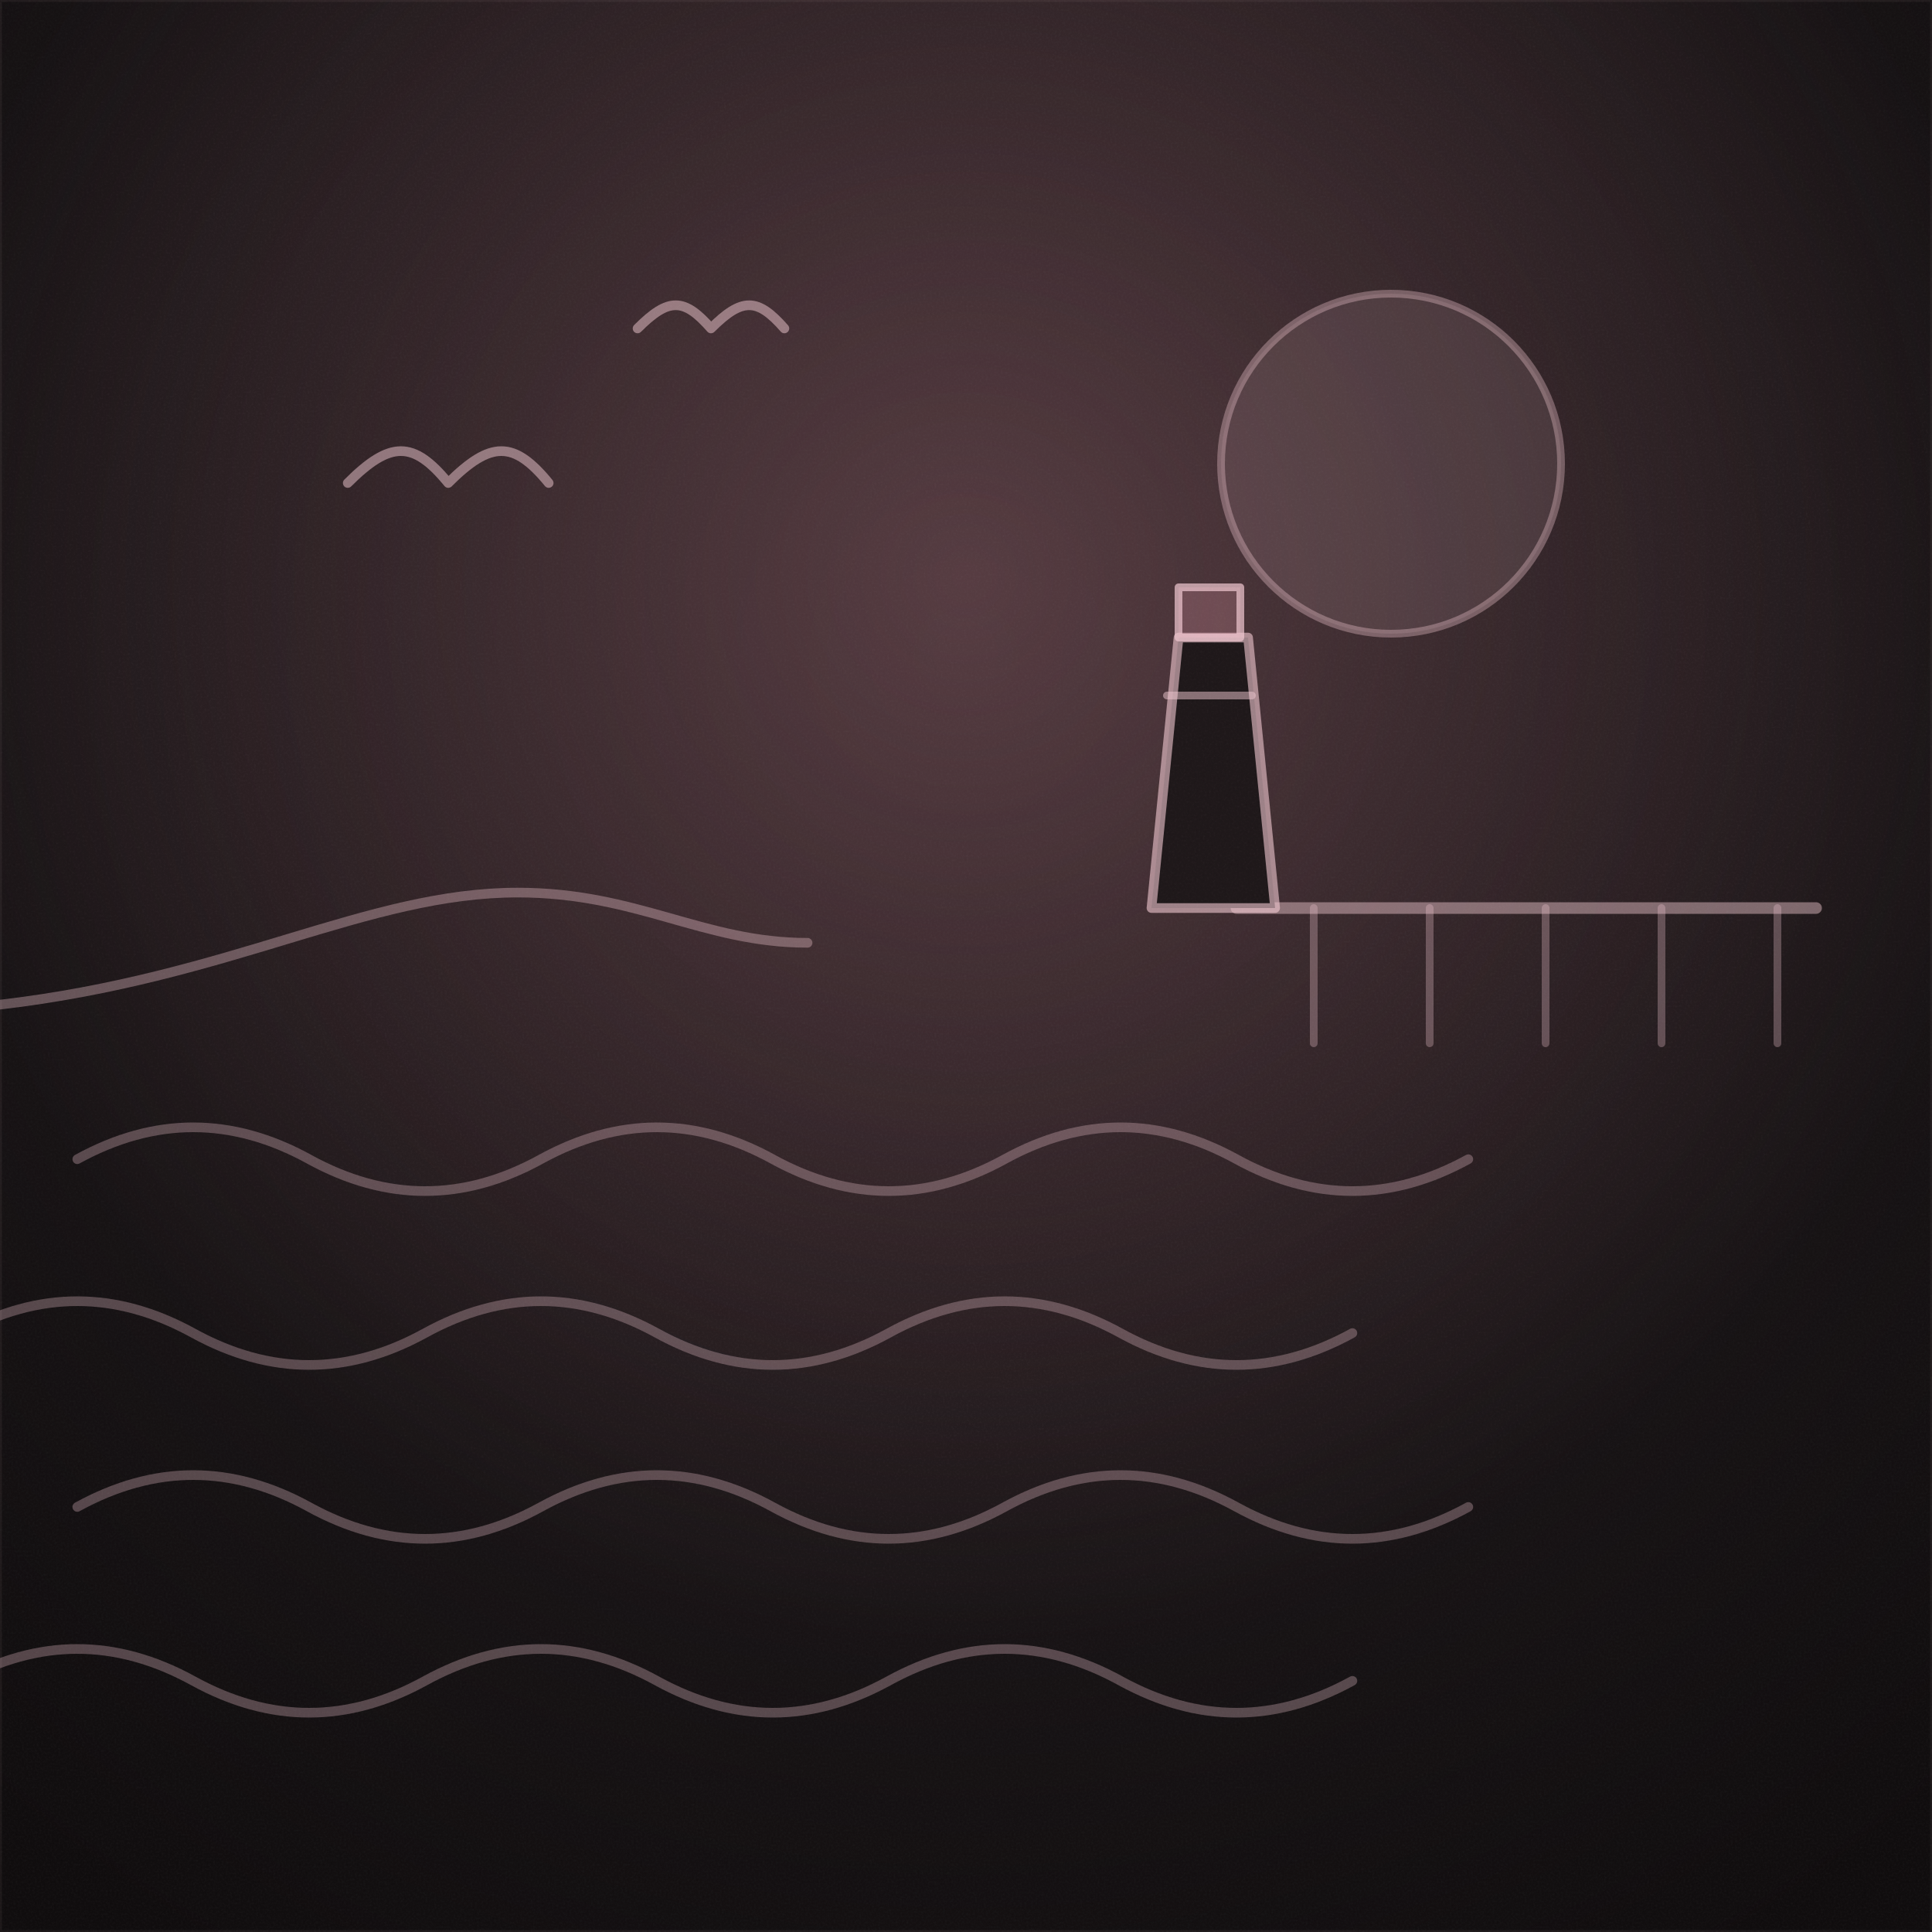
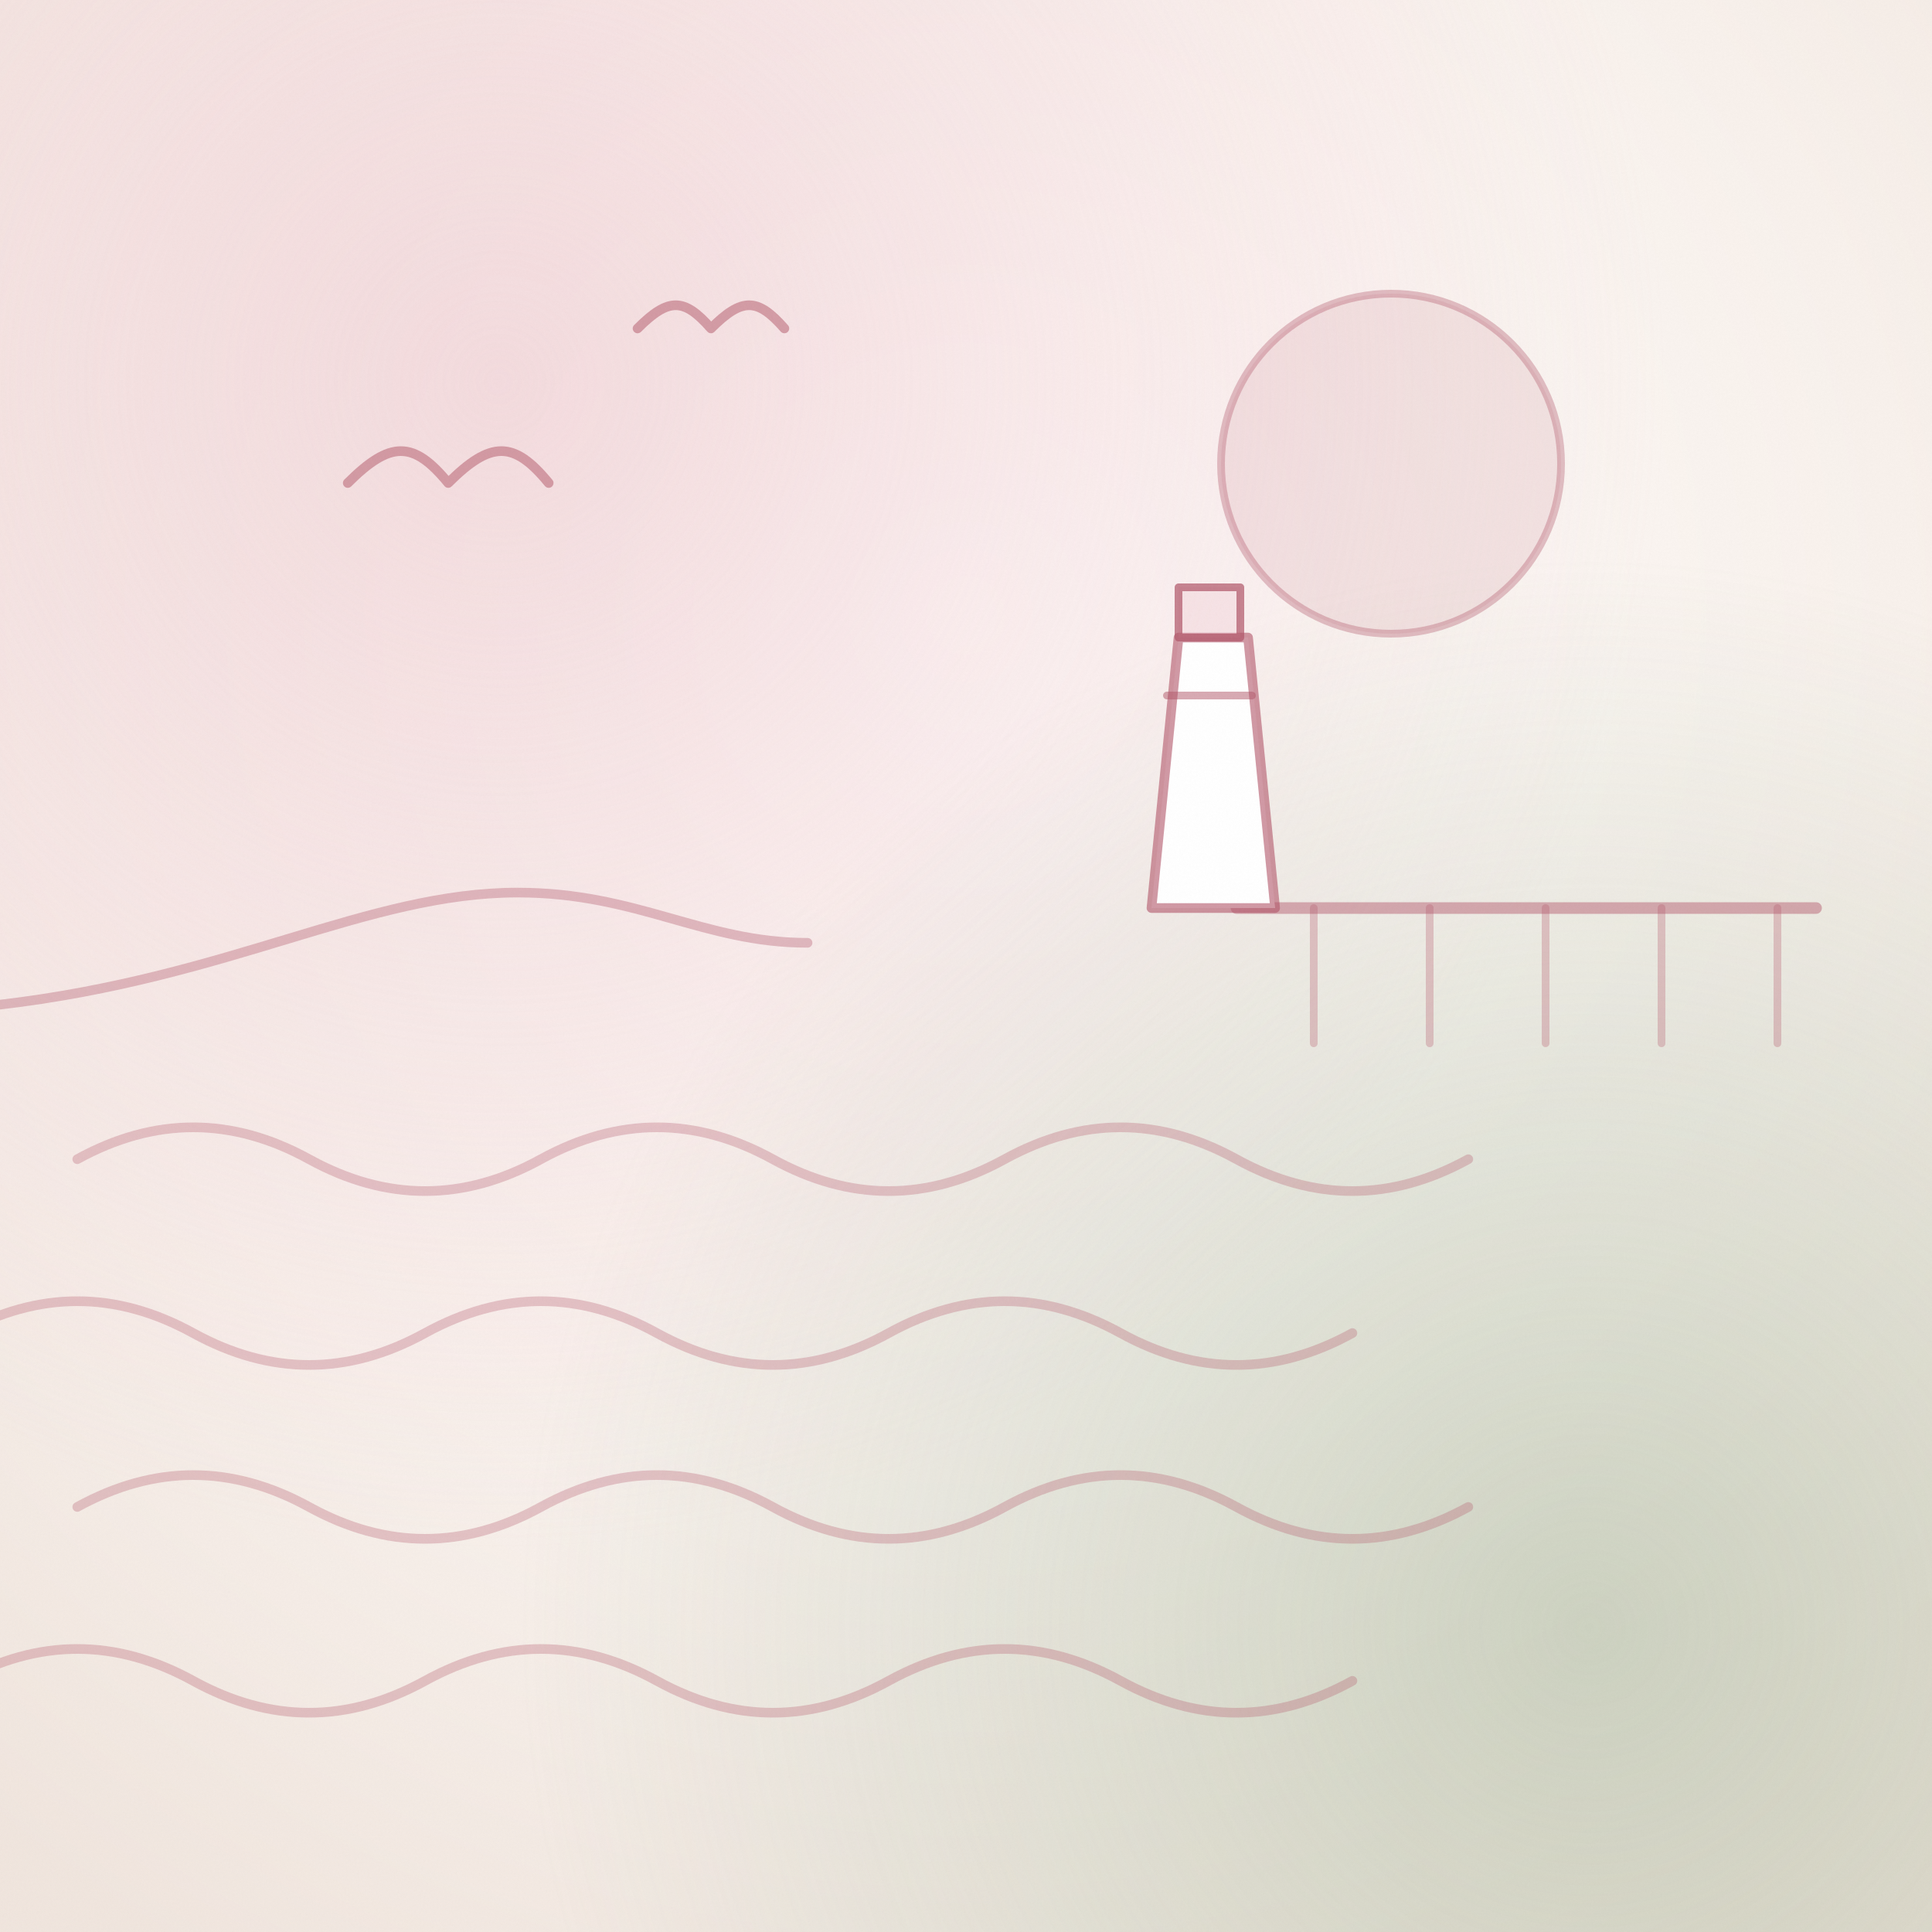
<svg xmlns="http://www.w3.org/2000/svg" viewBox="0 0 1000 1000" preserveAspectRatio="xMidYMid slice" role="img" aria-hidden="true">
  <defs>
-     <radialGradient id="bg" cx="50%" cy="34%" r="78%">
-       <stop offset="0%" stop-color="#241a1d" />
-       <stop offset="55%" stop-color="#171214" />
-       <stop offset="100%" stop-color="#0d0a0b" />
+     <radialGradient id="bg" cx="50%" cy="32%" r="80%">
+       <stop offset="0%" stop-color="#fffdfb" />
+       <stop offset="60%" stop-color="#f8f1ec" />
+       <stop offset="100%" stop-color="#f0e5dd" />
    </radialGradient>
-     <radialGradient id="glow" cx="50%" cy="30%" r="55%">
-       <stop offset="0%" stop-color="#c98793" stop-opacity=".30" />
-       <stop offset="100%" stop-color="#c98793" stop-opacity="0" />
+     <radialGradient id="glow" cx="26%" cy="20%" r="60%">
+       <stop offset="0%" stop-color="#edc3cb" stop-opacity=".55" />
+       <stop offset="100%" stop-color="#edc3cb" stop-opacity="0" />
+     </radialGradient>
+     <radialGradient id="leaf" cx="82%" cy="84%" r="55%">
+       <stop offset="0%" stop-color="#8fa887" stop-opacity=".40" />
+       <stop offset="100%" stop-color="#8fa887" stop-opacity="0" />
    </radialGradient>
    <linearGradient id="sheen" x1="0" y1="0" x2="0" y2="1">
-       <stop offset="0%" stop-color="#f3cad2" stop-opacity=".22" />
-       <stop offset="100%" stop-color="#f3cad2" stop-opacity=".04" />
+       <stop offset="0%" stop-color="#ffffff" stop-opacity=".85" />
+       <stop offset="100%" stop-color="#ffffff" stop-opacity=".2" />
    </linearGradient>
    <filter id="grain" x="0" y="0" width="100%" height="100%">
      <feTurbulence type="fractalNoise" baseFrequency="0.9" numOctaves="3" seed="7" />
      <feColorMatrix type="saturate" values="0" />
      <feComponentTransfer>
-         <feFuncA type="linear" slope="0.055" />
+         <feFuncA type="linear" slope="0.045" />
      </feComponentTransfer>
    </filter>
    <filter id="soft" x="-30%" y="-30%" width="160%" height="160%">
      <feGaussianBlur stdDeviation="16" />
    </filter>
  </defs>
  <rect width="1000" height="1000" fill="url(#bg)" />
  <rect width="1000" height="1000" fill="url(#glow)" />
-   <g stroke="#f3cad2" fill="none" stroke-linecap="round" stroke-linejoin="round">
-     <circle cx="720" cy="240" r="88" fill="#f3cad2" opacity=".12" stroke="none" />
+   <rect width="1000" height="1000" fill="url(#leaf)" />
+   <g stroke="#b05467" fill="none" stroke-linecap="round" stroke-linejoin="round">
+     <circle cx="720" cy="240" r="88" fill="#b05467" opacity=".12" stroke="none" />
    <circle cx="720" cy="240" r="88" stroke-opacity=".35" stroke-width="4" />
    <path d="M0 520c120-14 190-58 268-58 62 0 96 26 150 26" stroke-opacity=".35" stroke-width="5" />
    <path d="M640 470h300" stroke-opacity=".45" stroke-width="6" />
    <g stroke-opacity=".3" stroke-width="4">
      <path d="M680 470v70M740 470v70M800 470v70M860 470v70M920 470v70" />
    </g>
-     <path d="M596 470l14-140h36l14 140z" fill="#1c1517" stroke-opacity=".6" stroke-width="5" />
+     <path d="M596 470l14-140h36l14 140z" fill="#ffffff" stroke-opacity=".6" stroke-width="5" />
    <path d="M604 360h44" stroke-opacity=".5" stroke-width="4" />
-     <path d="M610 330h32v-26h-32z" stroke-opacity=".7" stroke-width="4" fill="#c98793" fill-opacity=".3" />
+     <path d="M610 330h32v-26h-32z" stroke-opacity=".7" stroke-width="4" fill="#edc3cb" fill-opacity=".3" />
    <g stroke-opacity=".3" stroke-width="5">
      <path d="M40 600c40-22 80-22 120 0s80 22 120 0 80-22 120 0 80 22 120 0 80-22 120 0 80 22 120 0" />
      <path d="M-20 690c40-22 80-22 120 0s80 22 120 0 80-22 120 0 80 22 120 0 80-22 120 0 80 22 120 0" />
      <path d="M40 780c40-22 80-22 120 0s80 22 120 0 80-22 120 0 80 22 120 0 80-22 120 0 80 22 120 0" />
      <path d="M-20 870c40-22 80-22 120 0s80 22 120 0 80-22 120 0 80 22 120 0 80-22 120 0 80 22 120 0" />
    </g>
    <g stroke-opacity=".5" stroke-width="5">
      <path d="M180 250c22-22 34-22 52 0M232 250c22-22 34-22 52 0" />
      <path d="M330 170c16-16 24-16 38 0M368 170c16-16 24-16 38 0" />
    </g>
  </g>
-   <rect width="1000" height="1000" filter="url(#grain)" opacity=".85" />
-   <rect width="1000" height="1000" fill="none" stroke="#f3cad2" stroke-opacity=".06" stroke-width="2" />
+   <rect width="1000" height="1000" filter="url(#grain)" opacity=".7" />
</svg>
